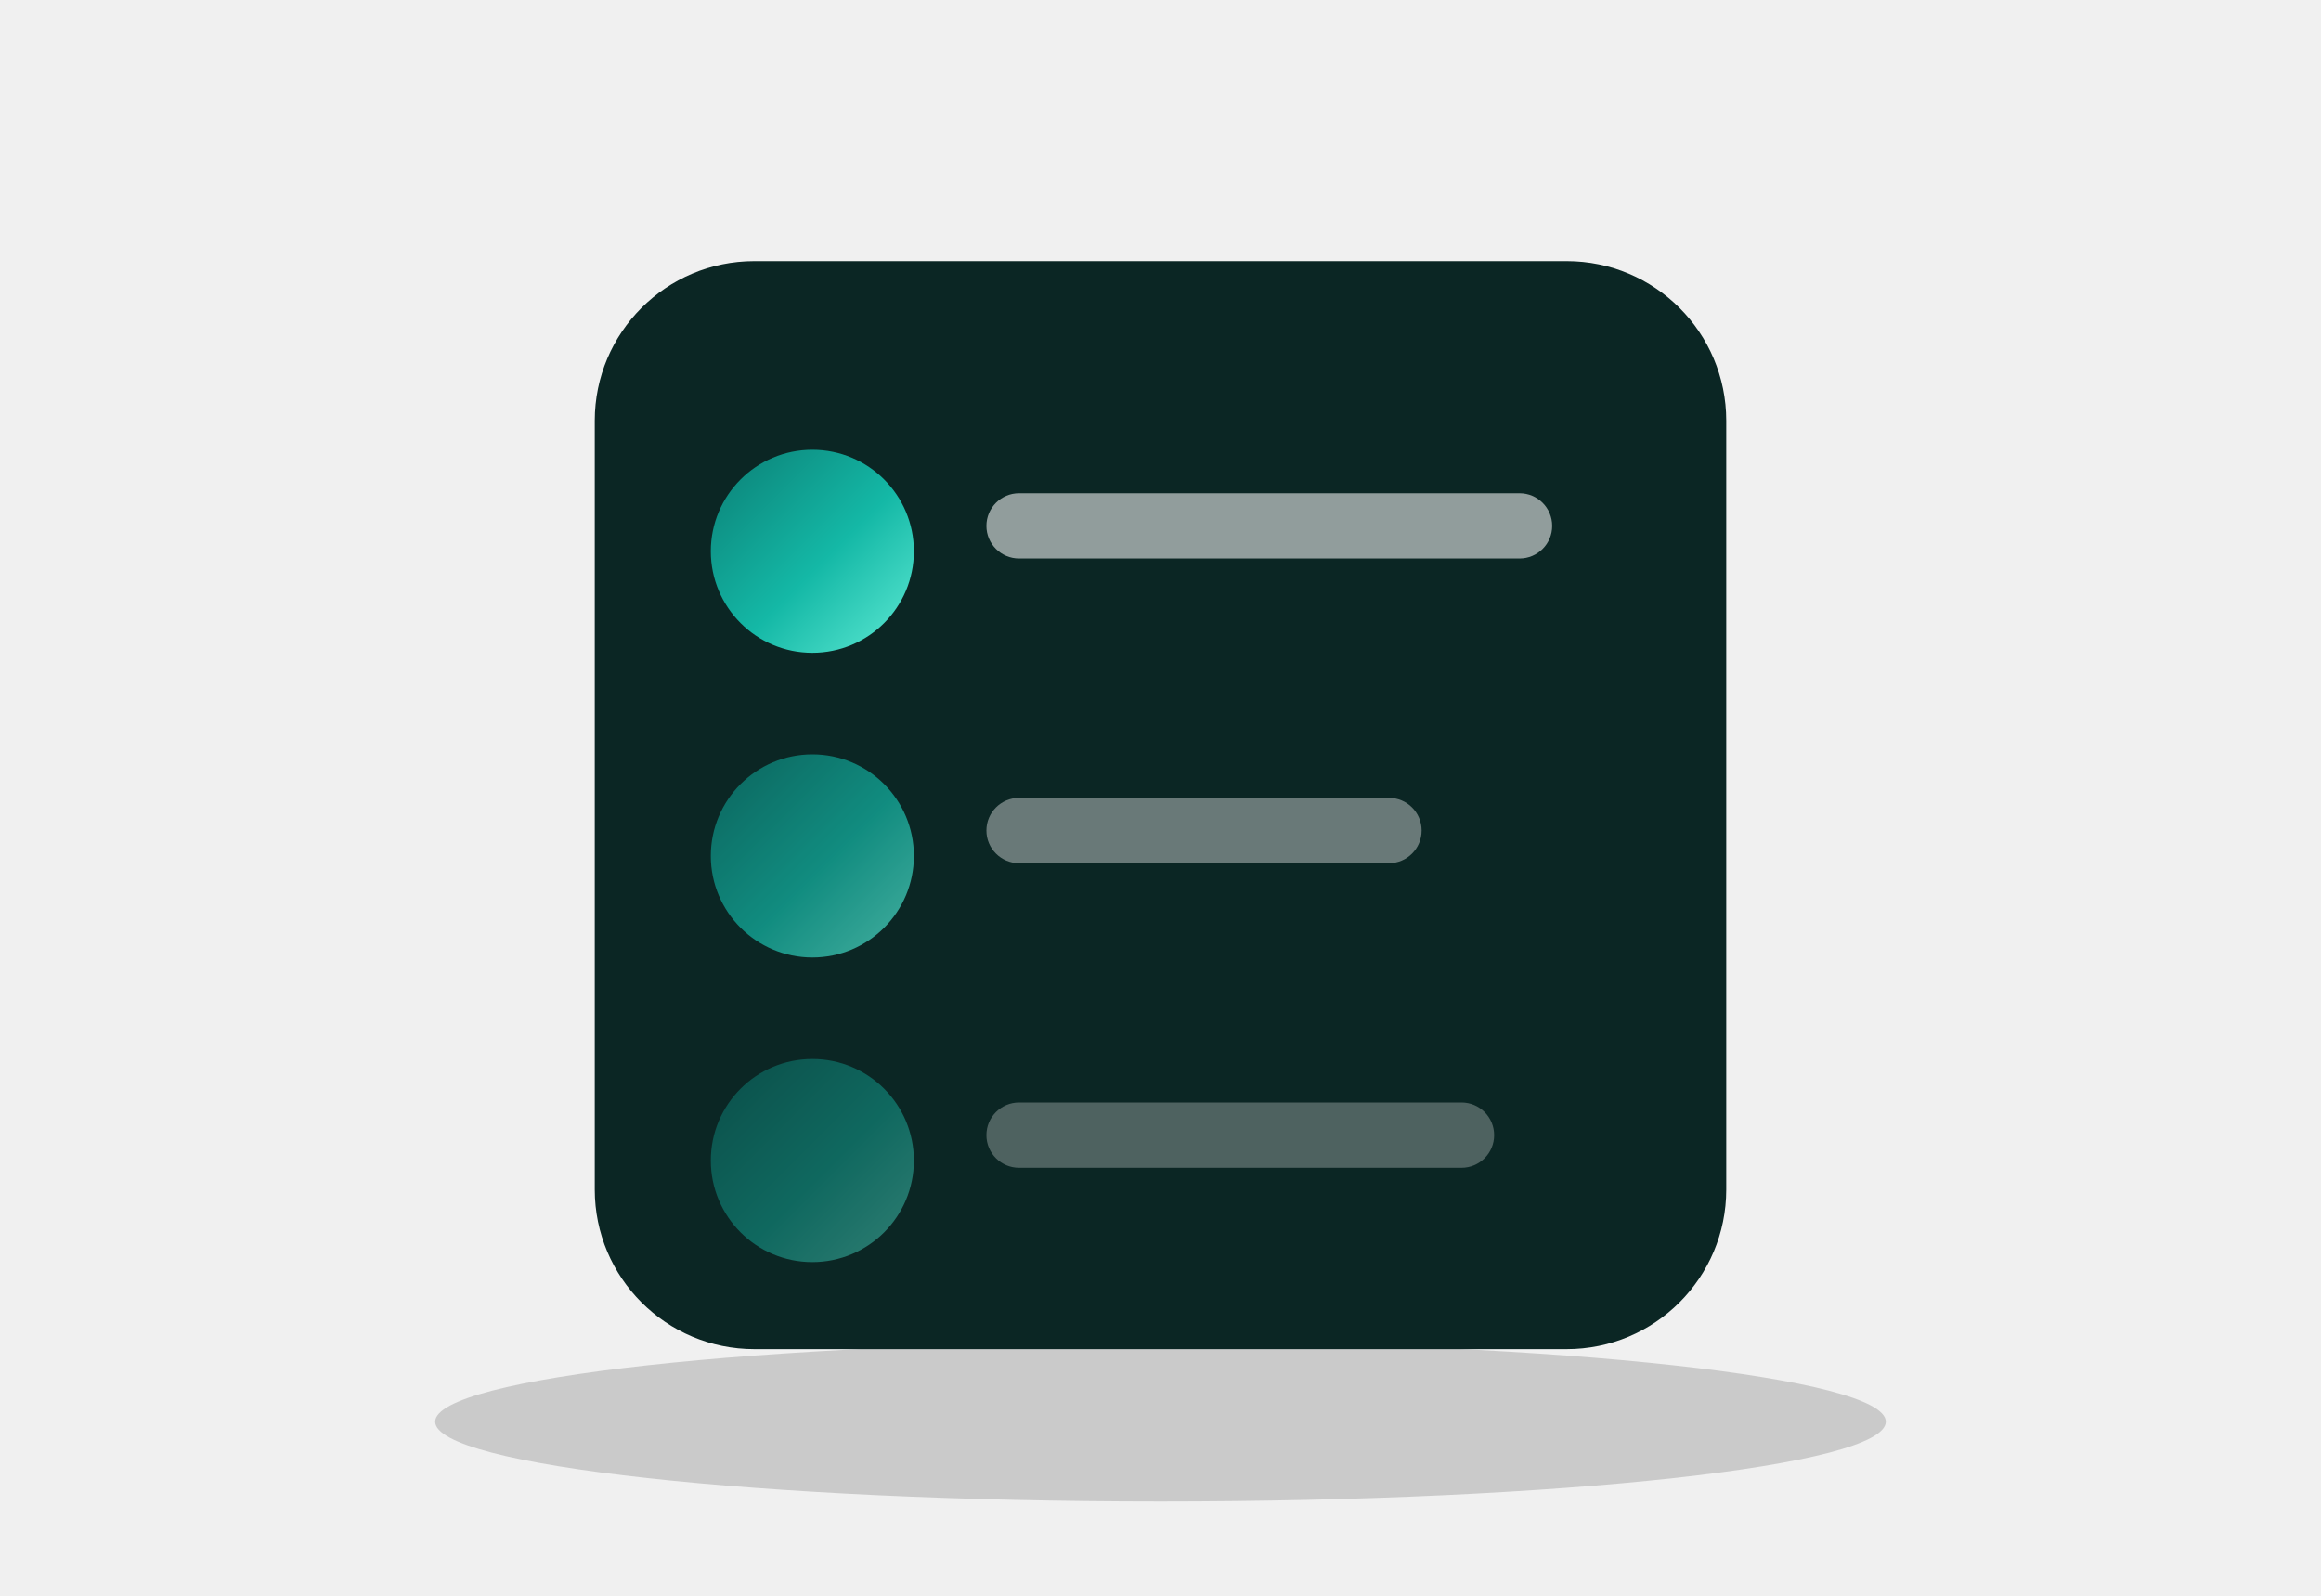
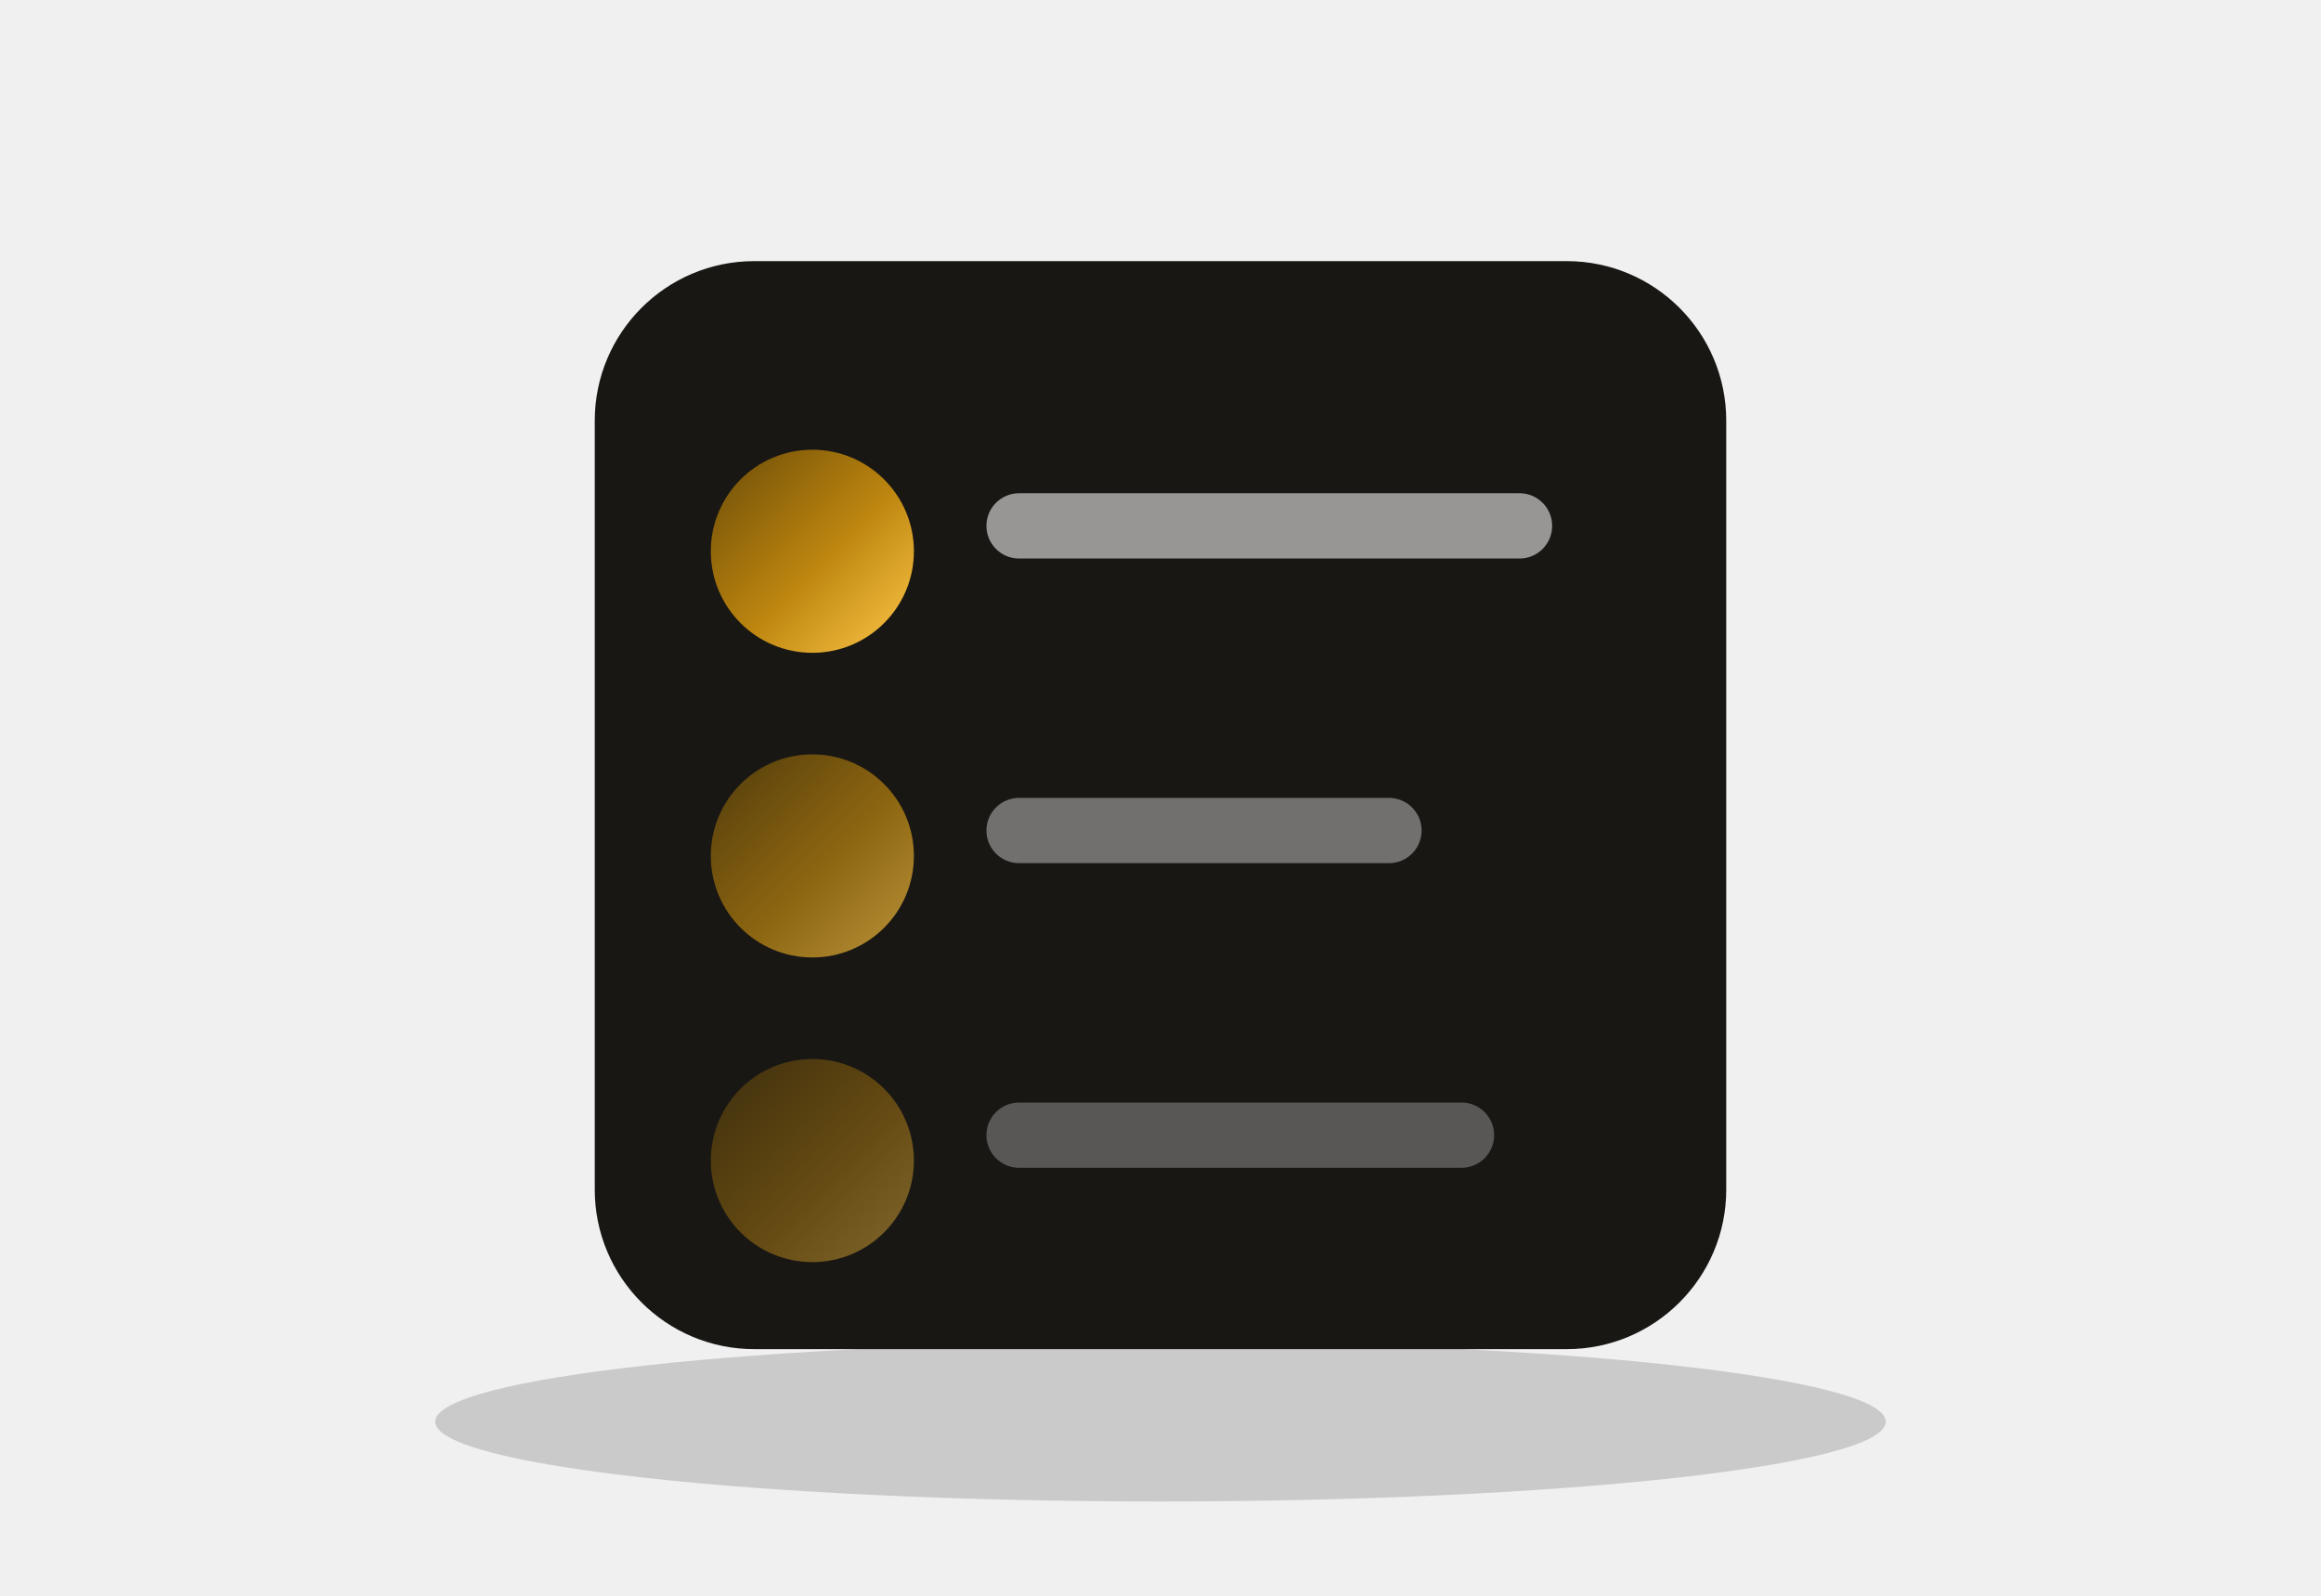
<svg xmlns="http://www.w3.org/2000/svg" viewBox="0 0 320 220">
  <defs>
    <linearGradient id="g" x1="0" y1="0" x2="1" y2="1">
-       <stop offset="0" stop-color="#0B7F75" />
-       <stop offset=".55" stop-color="#14B8A6" />
-       <stop offset="1" stop-color="#5EEAD4" />
+       <stop offset="0" stop-color="#6b4c08" />
+       <stop offset=".55" stop-color="#be860f" />
+       <stop offset="1" stop-color="#ffc84a" />
    </linearGradient>
  </defs>
  <ellipse cx="160" cy="196" rx="100" ry="11" fill="#000" opacity=".16" />
-   <rect x="82" y="36" width="156" height="150" rx="22" fill="#0B2624" />
+   <rect x="82" y="36" width="156" height="150" rx="22" fill="#191714" />
  <g fill="url(#g)">
    <circle cx="112" cy="76" r="14" />
    <circle cx="112" cy="118" r="14" opacity=".7" />
    <circle cx="112" cy="160" r="14" opacity=".45" />
  </g>
  <g fill="#fff" opacity=".55">
    <rect x="136" y="68" width="78" height="9" rx="4.5" />
    <rect x="136" y="110" width="60" height="9" rx="4.5" opacity=".7" />
    <rect x="136" y="152" width="70" height="9" rx="4.5" opacity=".5" />
  </g>
</svg>
